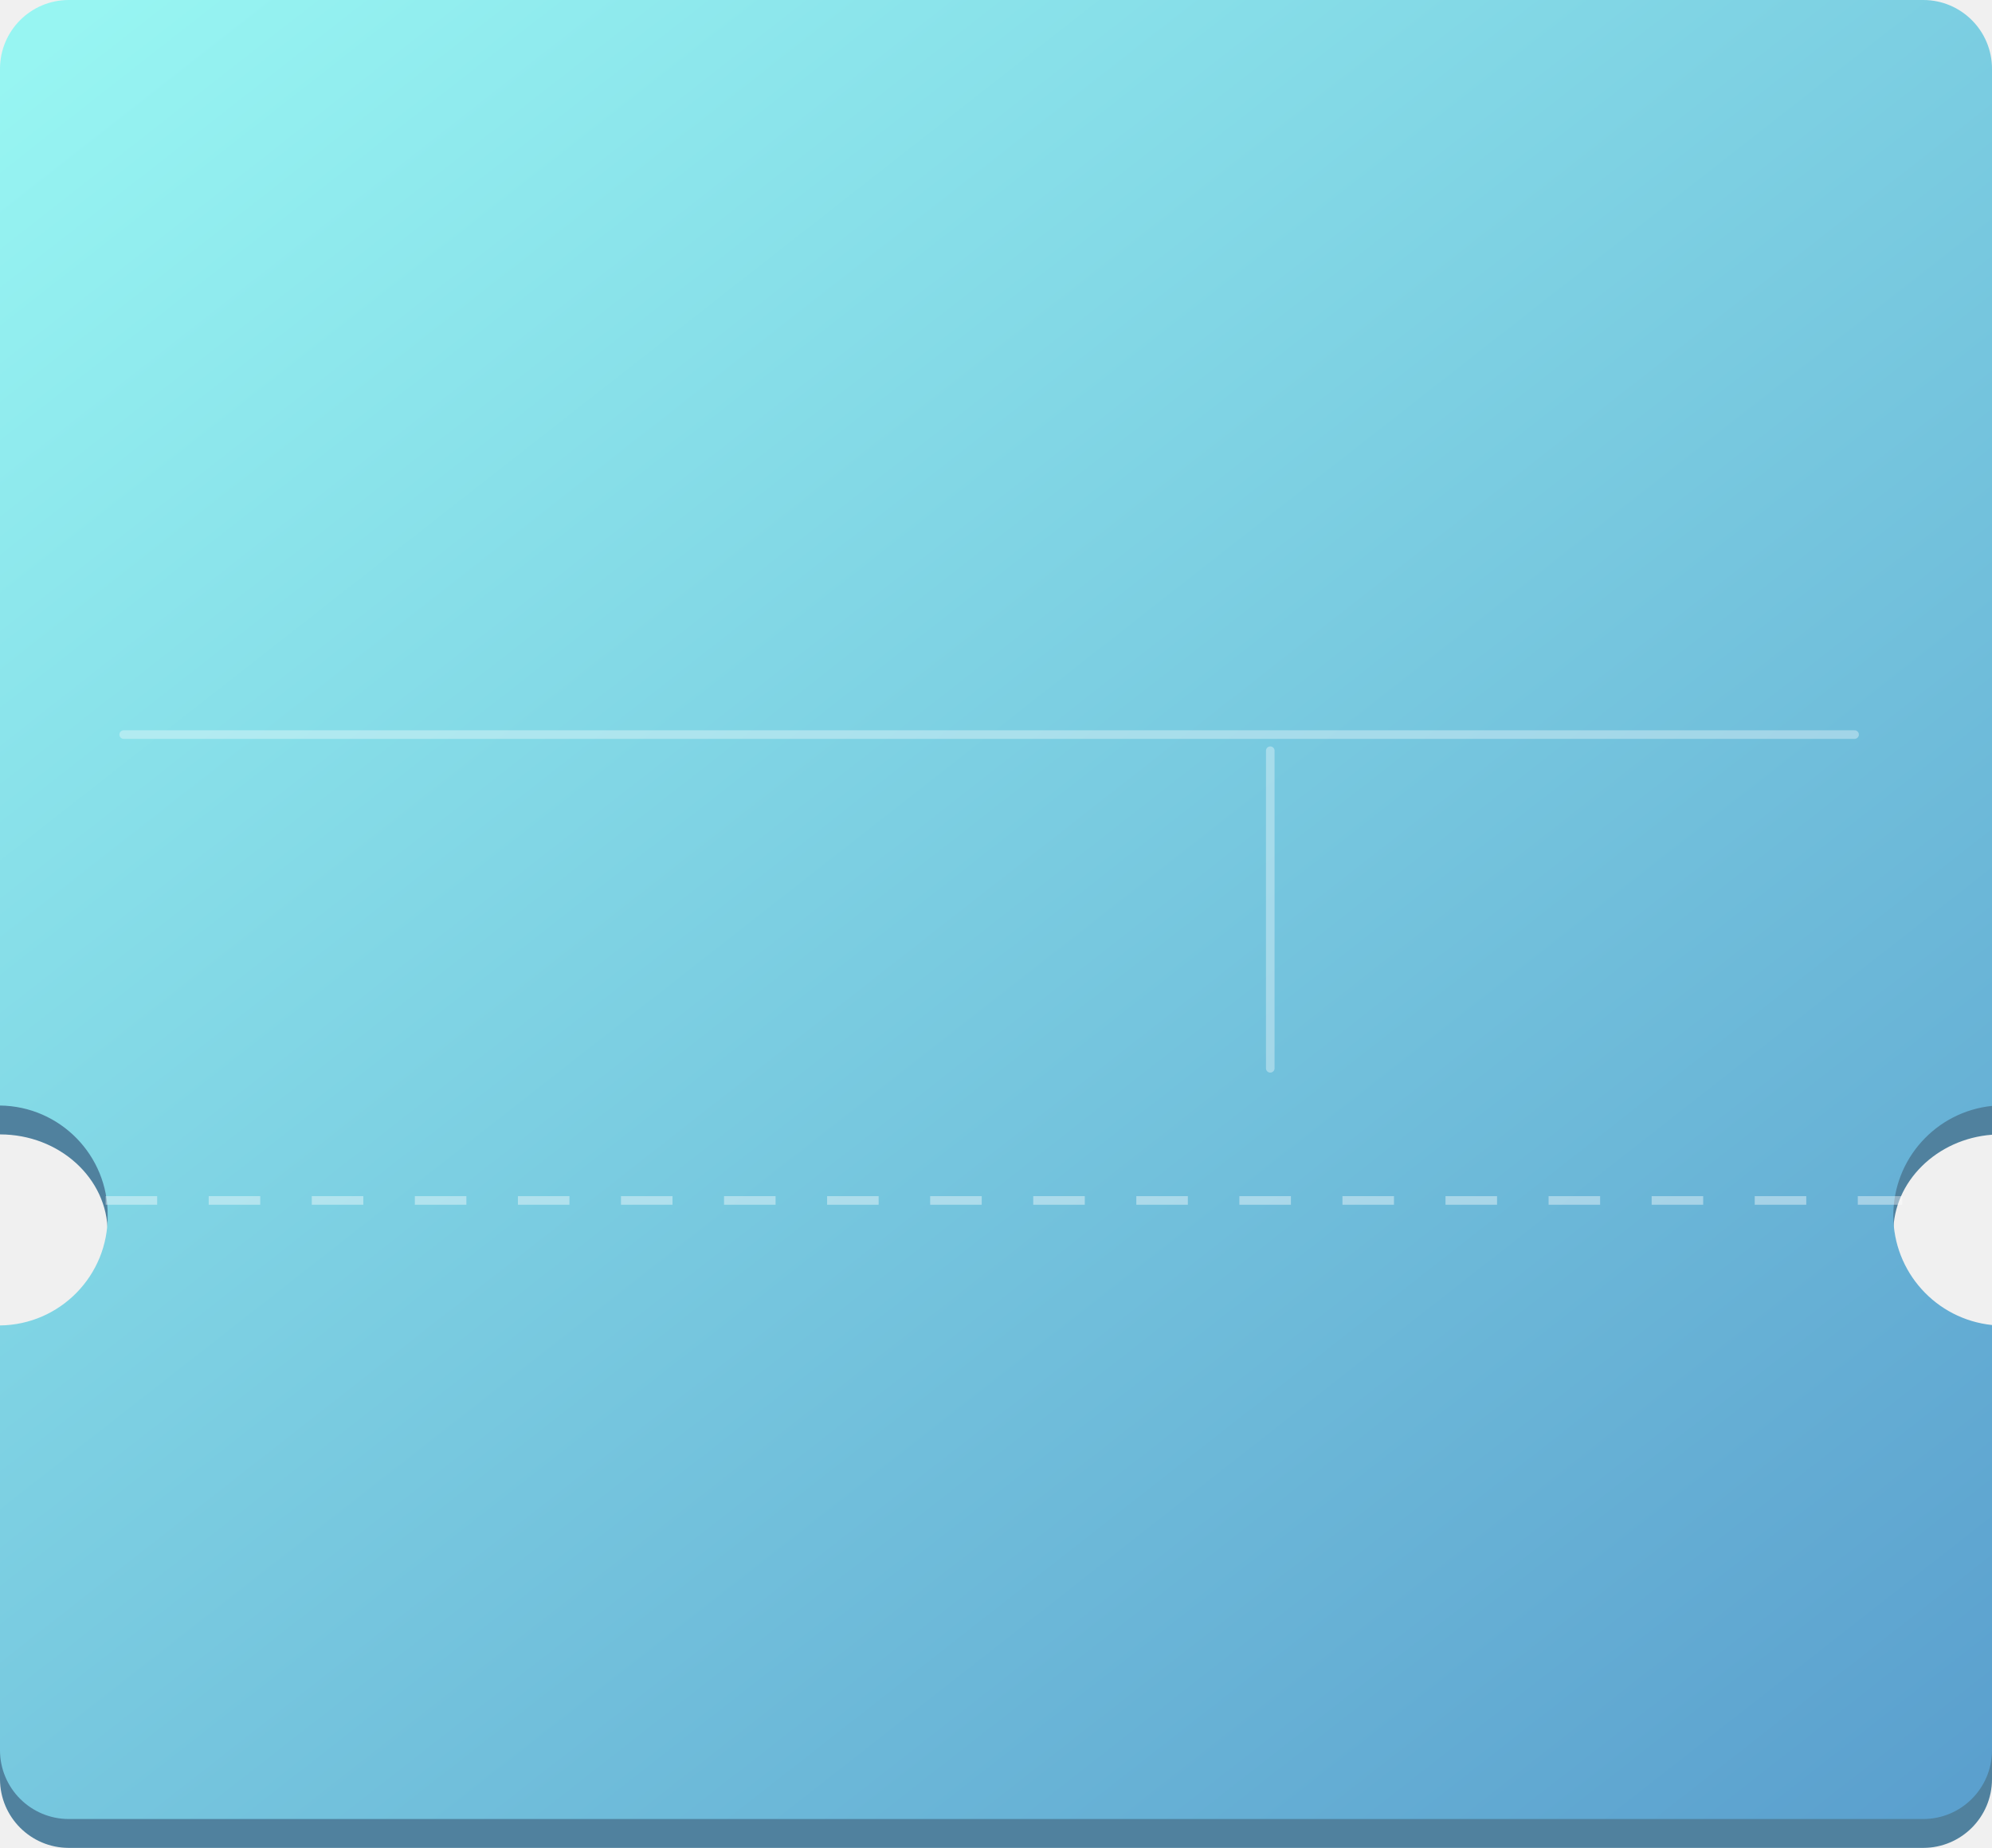
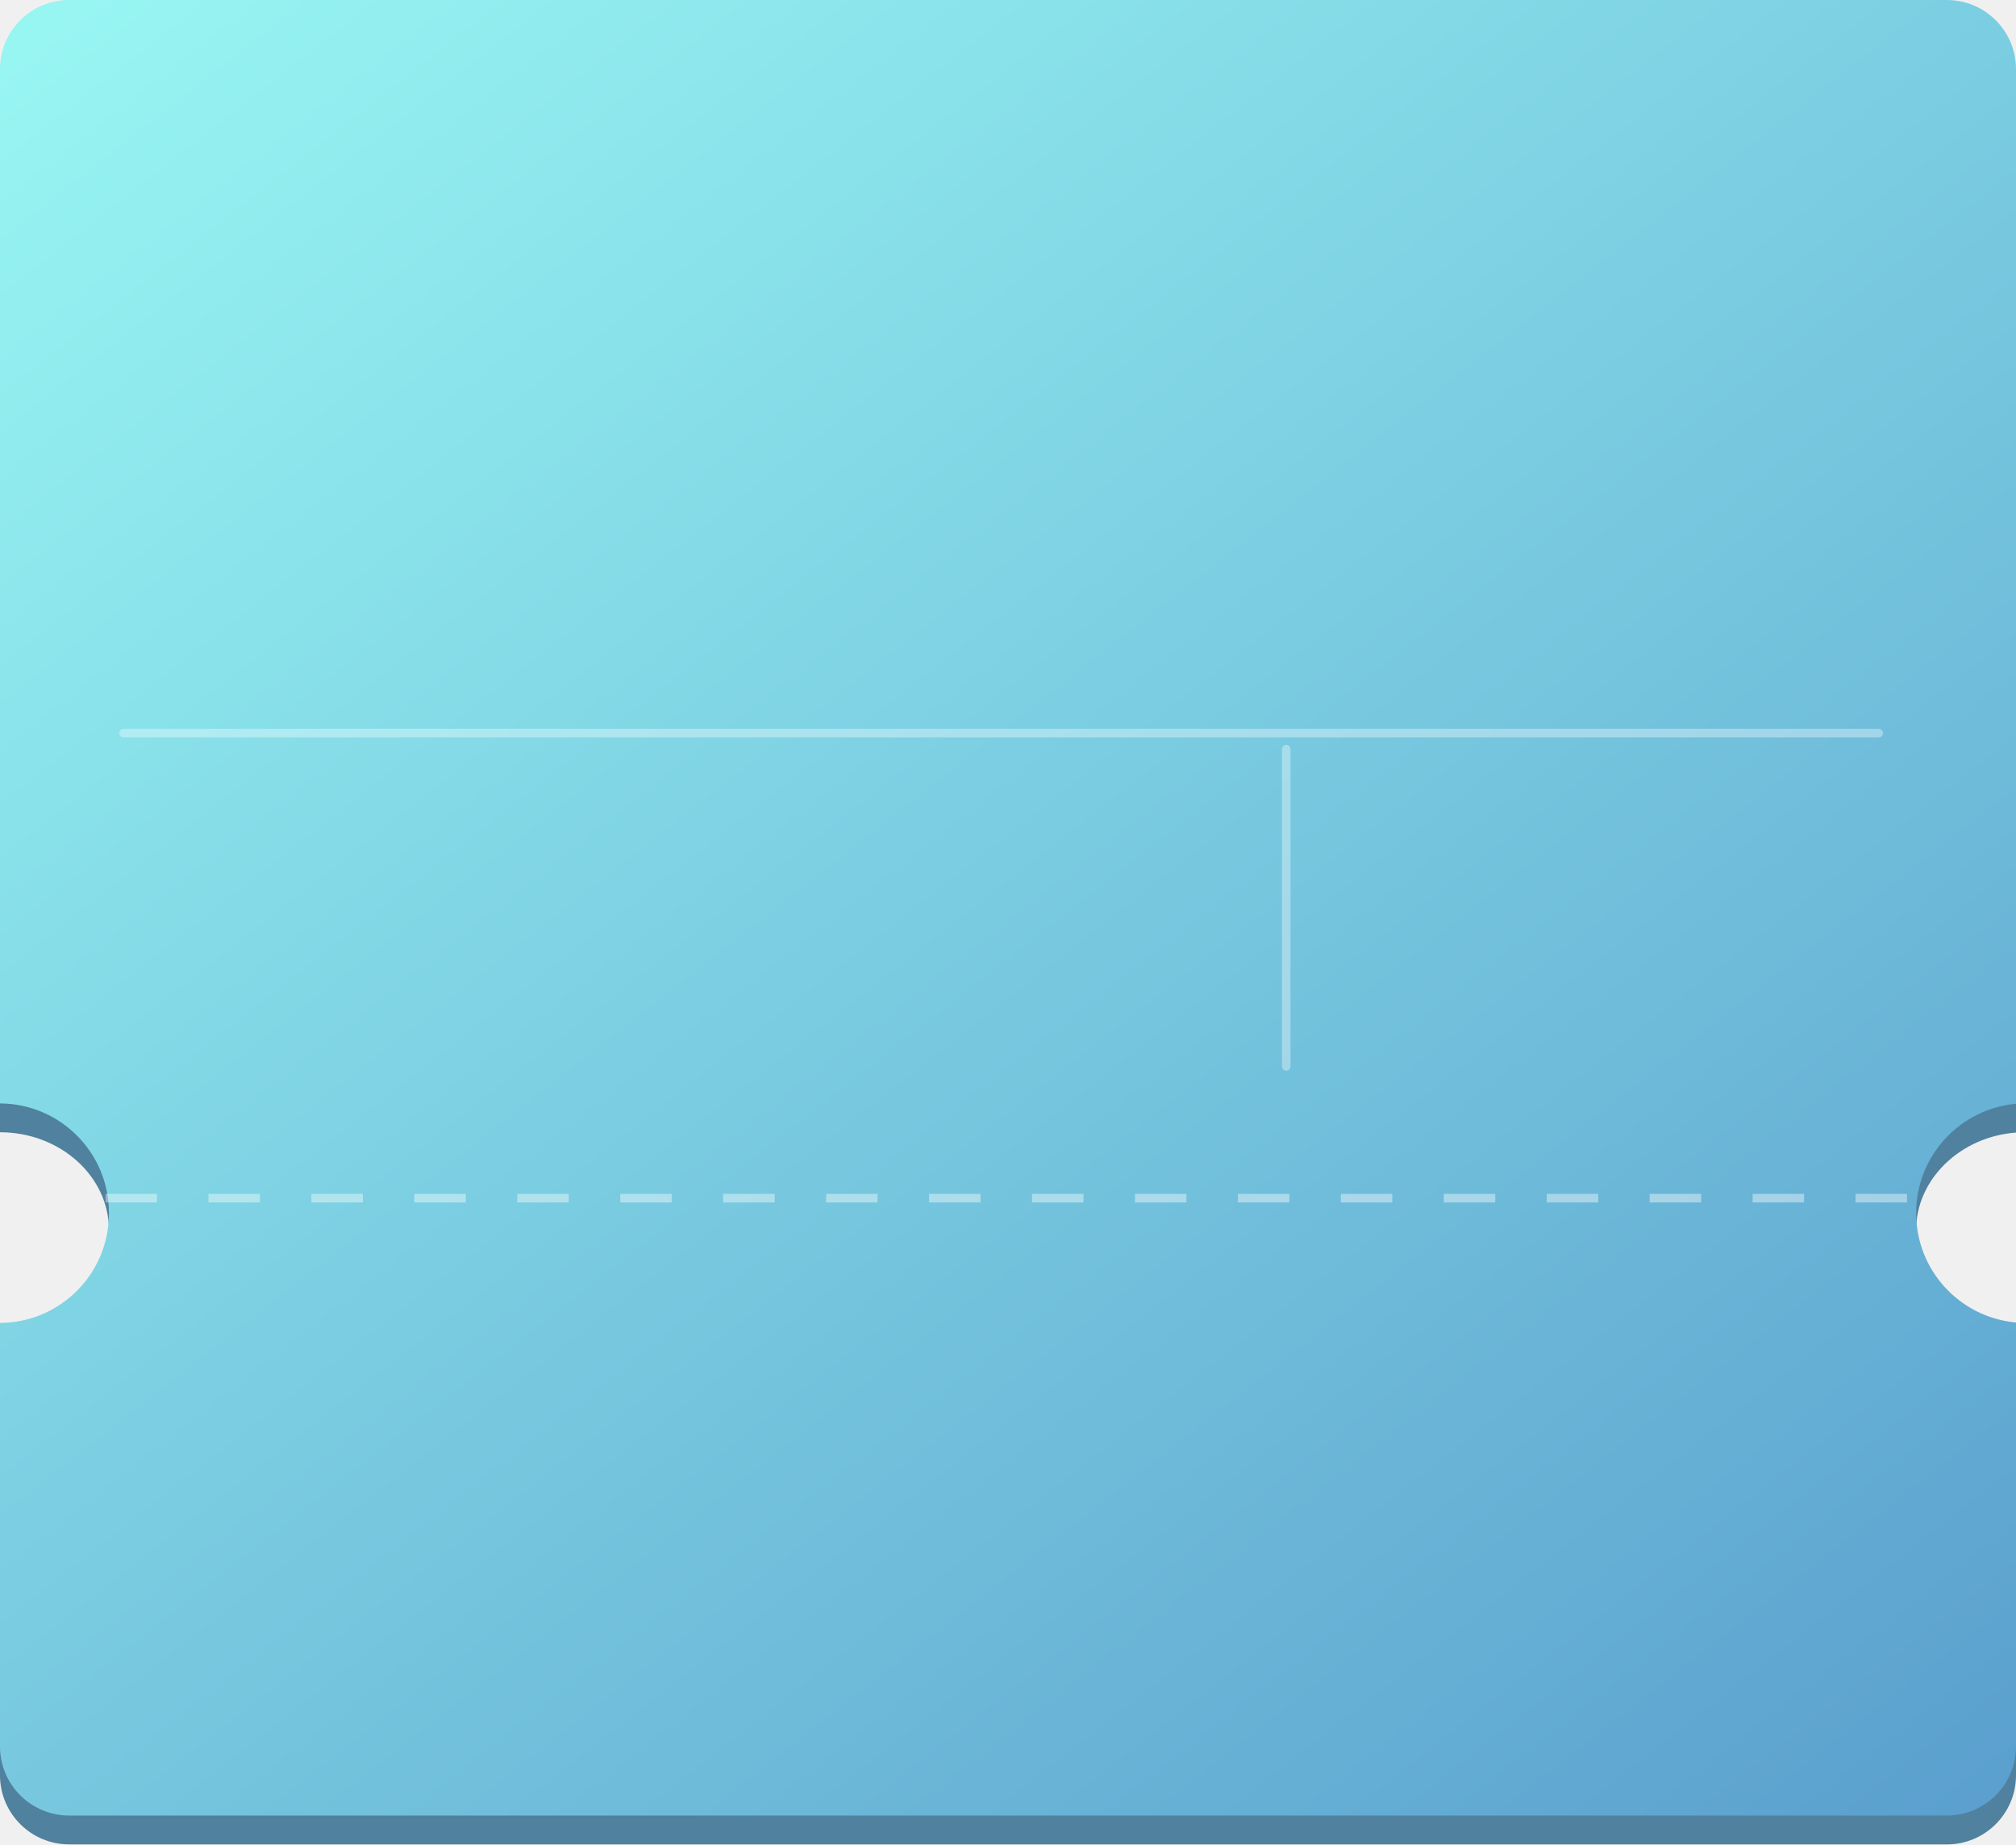
- <svg xmlns="http://www.w3.org/2000/svg" width="231.925" height="215.12" viewBox="0 0 231.925 215.12">
+ <svg xmlns="http://www.w3.org/2000/svg" id="_3A" data-name="3A" width="235" height="215" viewBox="0 0 235 215">
  <defs>
    <linearGradient id="linear-gradient" x1="-0.059" y1="0.093" x2="1.412" y2="1.778" gradientUnits="objectBoundingBox">
      <stop offset="0" stop-color="#97f5f2" />
      <stop offset="1" stop-color="#3469b7" />
    </linearGradient>
  </defs>
-   <g id="_3A" data-name="3A" transform="translate(0 0)">
-     <g id="Group_57122" data-name="Group 57122" transform="translate(0)">
-       <g id="Group_57121" data-name="Group 57121" transform="translate(0 0)">
-         <g id="Group_57119" data-name="Group 57119" transform="translate(0 0)">
-           <path id="Subtraction_2" data-name="Subtraction 2" d="M223.925,211.759H8a8.009,8.009,0,0,1-8-8V151.525c6.914,0,12.537-5.12,12.537-11.413S6.913,128.7,0,128.7V8A8.009,8.009,0,0,1,8,0H223.925a8.009,8.009,0,0,1,8,8V128.737c-6.444.484-11.491,5.48-11.491,11.375s5.048,10.89,11.491,11.374v52.273A8.009,8.009,0,0,1,223.925,211.759Z" transform="translate(0 3.361)" fill="#50819e" />
-           <g id="Group_57118" data-name="Group 57118" transform="translate(0)">
-             <path id="Subtraction_1" data-name="Subtraction 1" d="M223.925,211.759H8a8.009,8.009,0,0,1-8-8V154.3a12.684,12.684,0,0,0,12.537-12.8A12.684,12.684,0,0,0,0,128.7V8A8.009,8.009,0,0,1,8,0H223.925a8.009,8.009,0,0,1,8,8V128.742a12.824,12.824,0,0,0,0,25.509v49.508A8.009,8.009,0,0,1,223.925,211.759Z" transform="translate(0 0)" fill="url(#linear-gradient)" />
-           </g>
-         </g>
-         <g id="Group_57120" data-name="Group 57120" transform="translate(14.404 85.516)" opacity="0.35">
-           <line id="Line_95" data-name="Line 95" x2="201.521" fill="none" stroke="#fff" stroke-linecap="round" stroke-width="1" />
-           <line id="Line_96" data-name="Line 96" y2="36.974" transform="translate(133.491 1.877)" fill="none" stroke="#fff" stroke-linecap="round" stroke-width="1" />
+   <g id="Group_57122" data-name="Group 57122">
+     <g id="Group_57121" data-name="Group 57121">
+       <g id="Group_57119" data-name="Group 57119">
+         <path id="Subtraction_2" data-name="Subtraction 2" d="M226.894,211.639H8.106a8.06,8.06,0,0,1-8.106-8v-52.2c7.006,0,12.7-5.117,12.7-11.407S7,128.627,0,128.627V8A8.06,8.06,0,0,1,8.106,0H226.894A8.06,8.06,0,0,1,235,8V128.664c-6.529.484-11.643,5.477-11.643,11.369S228.472,150.916,235,151.4v52.243a8.06,8.06,0,0,1-8.106,8Z" transform="translate(0 3.361)" fill="#50819e" />
+         <g id="Group_57118" data-name="Group 57118">
+           <path id="Subtraction_1" data-name="Subtraction 1" d="M226.894,211.639H8.106a8.06,8.06,0,0,1-8.106-8V154.213A12.761,12.761,0,0,0,12.7,141.42,12.761,12.761,0,0,0,0,128.627V8A8.06,8.06,0,0,1,8.106,0H226.894A8.06,8.06,0,0,1,235,8V128.669a12.8,12.8,0,0,0,0,25.495v49.48A8.06,8.06,0,0,1,226.894,211.639Z" fill="url(#linear-gradient)" />
        </g>
      </g>
-       <line id="Line_97" data-name="Line 97" x2="209.166" transform="translate(12.299 139.749)" fill="none" stroke="#fff" stroke-width="1" stroke-dasharray="6" opacity="0.41" />
+       <g id="Group_57120" data-name="Group 57120" transform="translate(14.404 85.458)" opacity="0.35">
+         <line id="Line_95" data-name="Line 95" x2="204.596" fill="none" stroke="#fff" stroke-linecap="round" stroke-width="1" />
+         <line id="Line_96" data-name="Line 96" y2="36.974" transform="translate(135.528 1.877)" fill="none" stroke="#fff" stroke-linecap="round" stroke-width="1" />
+       </g>
    </g>
+     <line id="Line_97" data-name="Line 97" x2="212.241" transform="translate(12.299 139.671)" fill="none" stroke="#fff" stroke-width="1" stroke-dasharray="6" opacity="0.41" />
  </g>
</svg>
